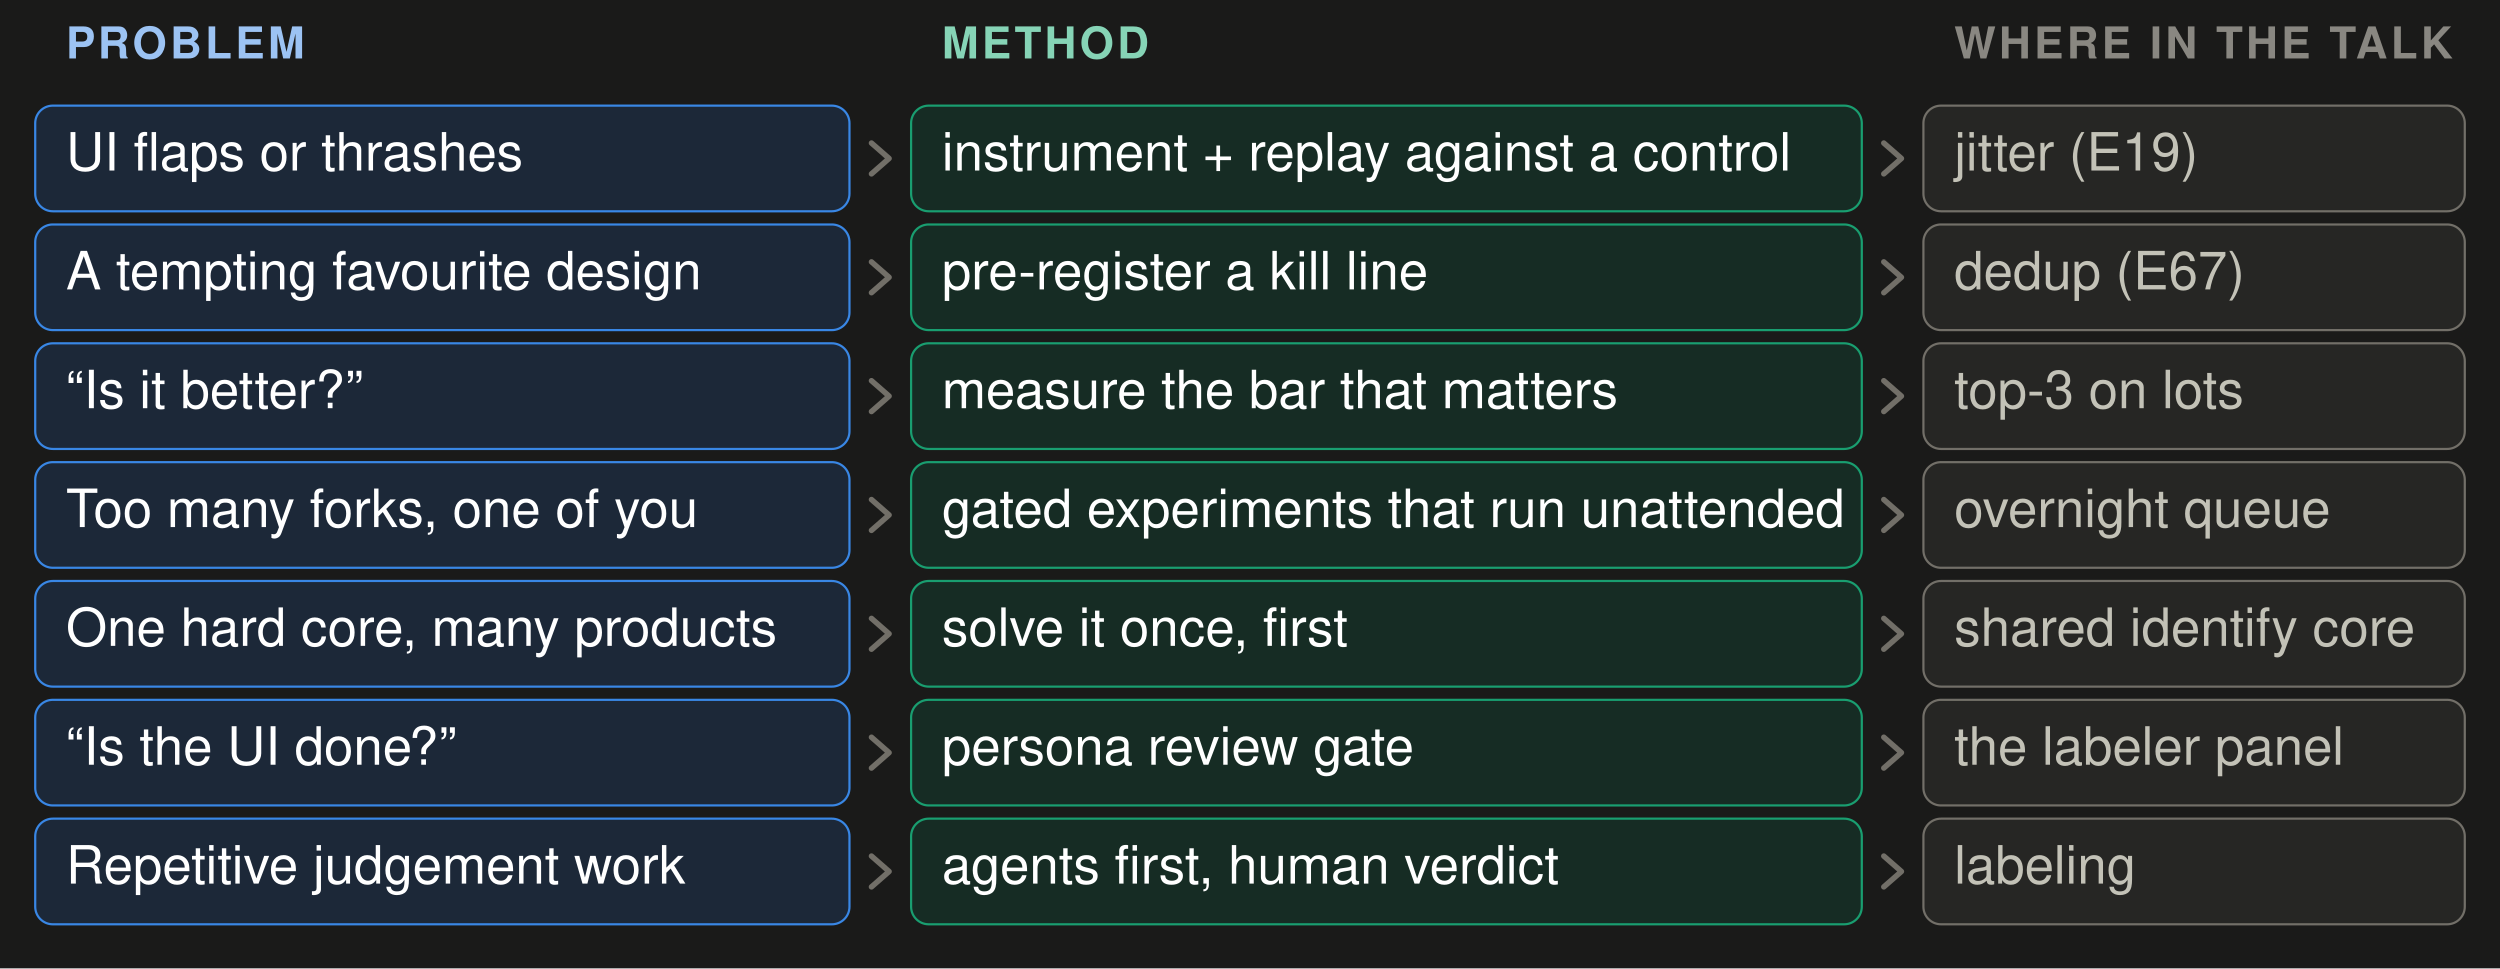
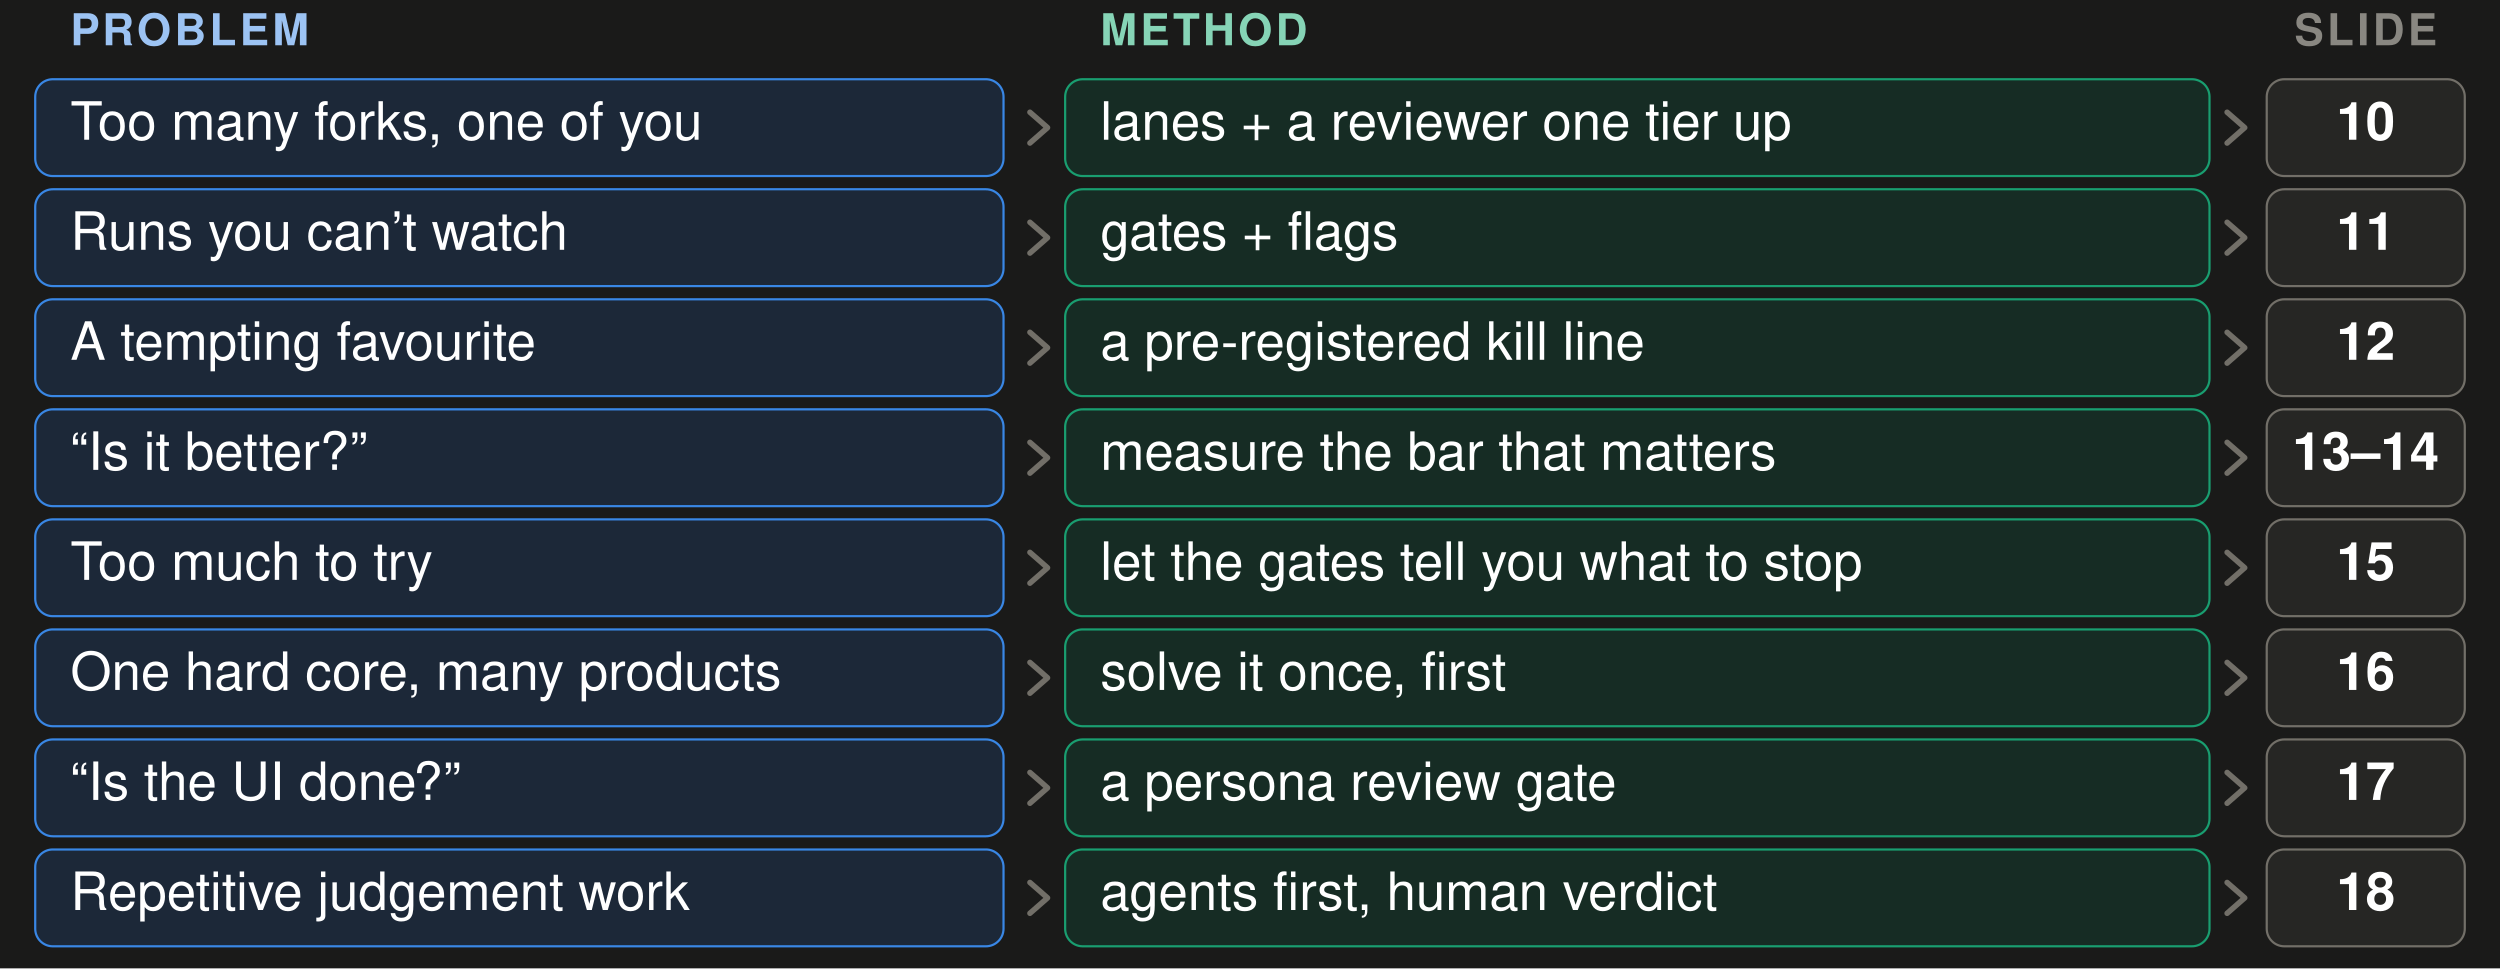
<svg xmlns="http://www.w3.org/2000/svg" viewBox="0 0 1136 440" width="1136" height="440" role="img" aria-labelledby="t d" style="font-family:system-ui, -apple-system, 'Segoe UI', Helvetica, Arial, sans-serif">
  <defs />
  <rect x="0" y="0" width="1136" height="440" data-fill-role="canvas" fill="#1a1a19" />
-   <g data-align-inventory="row:r0=3 row:r1=3 row:r2=3 row:r3=3 row:r4=3 row:r5=3 row:r6=3 col:c0=7 col:c1=7 col:c2=7">
-     <text x="30" y="22" font-size="20" font-weight="700" text-anchor="start" dominant-baseline="central" data-fill-role="edge-ink" fill="#9cc3f3" letter-spacing="1.5">PROBLEM</text>
-     <text x="428" y="22" font-size="20" font-weight="700" text-anchor="start" dominant-baseline="central" data-fill-role="compute-ink" fill="#86d4b6" letter-spacing="1.5">METHOD</text>
-     <text x="888" y="22" font-size="20" font-weight="700" text-anchor="start" dominant-baseline="central" data-fill-role="muted" fill="#898781" letter-spacing="1.5">WHERE IN THE TALK</text>
-     <rect x="16" y="48" width="370" height="48" rx="8" data-fill-role="edge-fill" fill="#1c2838" data-stroke-role="edge-line" stroke="#3987e5" stroke-width="1" data-align-row="r0" data-align-row-count="3" data-align-col="c0" data-align-col-count="7" />
-     <text x="30" y="72" font-size="24" text-anchor="start" dominant-baseline="central" data-fill-role="ink" fill="#ffffff">UI flaps or thrashes</text>
-     <path d="M396 65 L404 72 L396 79" fill="none" data-stroke-role="data-line" stroke="#726f68" stroke-width="2.5" stroke-linecap="round" stroke-linejoin="round" />
-     <rect x="414" y="48" width="432" height="48" rx="8" data-fill-role="compute-fill" fill="#162c24" data-stroke-role="compute-line" stroke="#199e70" stroke-width="1" data-align-row="r0" data-align-row-count="3" data-align-col="c1" data-align-col-count="7" />
-     <text x="428" y="72" font-size="24" text-anchor="start" dominant-baseline="central" data-fill-role="ink" fill="#ffffff">instrument + replay against a control</text>
-     <path d="M856 65 L864 72 L856 79" fill="none" data-stroke-role="data-line" stroke="#726f68" stroke-width="2.5" stroke-linecap="round" stroke-linejoin="round" />
-     <rect x="874" y="48" width="246" height="48" rx="8" data-fill-role="data-fill" fill="#262624" data-stroke-role="data-line" stroke="#726f68" stroke-width="1" data-align-row="r0" data-align-row-count="3" data-align-col="c2" data-align-col-count="7" />
-     <text x="888" y="72" font-size="24" text-anchor="start" dominant-baseline="central" data-fill-role="ink" fill="#c3c2b7">jitter (E19)</text>
-     <rect x="16" y="102" width="370" height="48" rx="8" data-fill-role="edge-fill" fill="#1c2838" data-stroke-role="edge-line" stroke="#3987e5" stroke-width="1" data-align-row="r1" data-align-row-count="3" data-align-col="c0" data-align-col-count="7" />
-     <text x="30" y="126" font-size="24" text-anchor="start" dominant-baseline="central" data-fill-role="ink" fill="#ffffff">A tempting favourite design</text>
-     <path d="M396 119 L404 126 L396 133" fill="none" data-stroke-role="data-line" stroke="#726f68" stroke-width="2.5" stroke-linecap="round" stroke-linejoin="round" />
-     <rect x="414" y="102" width="432" height="48" rx="8" data-fill-role="compute-fill" fill="#162c24" data-stroke-role="compute-line" stroke="#199e70" stroke-width="1" data-align-row="r1" data-align-row-count="3" data-align-col="c1" data-align-col-count="7" />
-     <text x="428" y="126" font-size="24" text-anchor="start" dominant-baseline="central" data-fill-role="ink" fill="#ffffff">pre-register a kill line</text>
-     <path d="M856 119 L864 126 L856 133" fill="none" data-stroke-role="data-line" stroke="#726f68" stroke-width="2.5" stroke-linecap="round" stroke-linejoin="round" />
-     <rect x="874" y="102" width="246" height="48" rx="8" data-fill-role="data-fill" fill="#262624" data-stroke-role="data-line" stroke="#726f68" stroke-width="1" data-align-row="r1" data-align-row-count="3" data-align-col="c2" data-align-col-count="7" />
-     <text x="888" y="126" font-size="24" text-anchor="start" dominant-baseline="central" data-fill-role="ink" fill="#c3c2b7">dedup (E67)</text>
-     <rect x="16" y="156" width="370" height="48" rx="8" data-fill-role="edge-fill" fill="#1c2838" data-stroke-role="edge-line" stroke="#3987e5" stroke-width="1" data-align-row="r2" data-align-row-count="3" data-align-col="c0" data-align-col-count="7" />
-     <text x="30" y="180" font-size="24" text-anchor="start" dominant-baseline="central" data-fill-role="ink" fill="#ffffff">“Is it better?”</text>
-     <path d="M396 173 L404 180 L396 187" fill="none" data-stroke-role="data-line" stroke="#726f68" stroke-width="2.5" stroke-linecap="round" stroke-linejoin="round" />
-     <rect x="414" y="156" width="432" height="48" rx="8" data-fill-role="compute-fill" fill="#162c24" data-stroke-role="compute-line" stroke="#199e70" stroke-width="1" data-align-row="r2" data-align-row-count="3" data-align-col="c1" data-align-col-count="7" />
-     <text x="428" y="180" font-size="24" text-anchor="start" dominant-baseline="central" data-fill-role="ink" fill="#ffffff">measure the bar that matters</text>
-     <path d="M856 173 L864 180 L856 187" fill="none" data-stroke-role="data-line" stroke="#726f68" stroke-width="2.5" stroke-linecap="round" stroke-linejoin="round" />
-     <rect x="874" y="156" width="246" height="48" rx="8" data-fill-role="data-fill" fill="#262624" data-stroke-role="data-line" stroke="#726f68" stroke-width="1" data-align-row="r2" data-align-row-count="3" data-align-col="c2" data-align-col-count="7" />
-     <text x="888" y="180" font-size="24" text-anchor="start" dominant-baseline="central" data-fill-role="ink" fill="#c3c2b7">top-3 on lots</text>
-     <rect x="16" y="210" width="370" height="48" rx="8" data-fill-role="edge-fill" fill="#1c2838" data-stroke-role="edge-line" stroke="#3987e5" stroke-width="1" data-align-row="r3" data-align-row-count="3" data-align-col="c0" data-align-col-count="7" />
-     <text x="30" y="234" font-size="24" text-anchor="start" dominant-baseline="central" data-fill-role="ink" fill="#ffffff">Too many forks, one of you</text>
-     <path d="M396 227 L404 234 L396 241" fill="none" data-stroke-role="data-line" stroke="#726f68" stroke-width="2.5" stroke-linecap="round" stroke-linejoin="round" />
-     <rect x="414" y="210" width="432" height="48" rx="8" data-fill-role="compute-fill" fill="#162c24" data-stroke-role="compute-line" stroke="#199e70" stroke-width="1" data-align-row="r3" data-align-row-count="3" data-align-col="c1" data-align-col-count="7" />
-     <text x="428" y="234" font-size="24" text-anchor="start" dominant-baseline="central" data-fill-role="ink" fill="#ffffff">gated experiments that run unattended</text>
-     <path d="M856 227 L864 234 L856 241" fill="none" data-stroke-role="data-line" stroke="#726f68" stroke-width="2.5" stroke-linecap="round" stroke-linejoin="round" />
-     <rect x="874" y="210" width="246" height="48" rx="8" data-fill-role="data-fill" fill="#262624" data-stroke-role="data-line" stroke="#726f68" stroke-width="1" data-align-row="r3" data-align-row-count="3" data-align-col="c2" data-align-col-count="7" />
-     <text x="888" y="234" font-size="24" text-anchor="start" dominant-baseline="central" data-fill-role="ink" fill="#c3c2b7">overnight queue</text>
-     <rect x="16" y="264" width="370" height="48" rx="8" data-fill-role="edge-fill" fill="#1c2838" data-stroke-role="edge-line" stroke="#3987e5" stroke-width="1" data-align-row="r4" data-align-row-count="3" data-align-col="c0" data-align-col-count="7" />
-     <text x="30" y="288" font-size="24" text-anchor="start" dominant-baseline="central" data-fill-role="ink" fill="#ffffff">One hard core, many products</text>
-     <path d="M396 281 L404 288 L396 295" fill="none" data-stroke-role="data-line" stroke="#726f68" stroke-width="2.5" stroke-linecap="round" stroke-linejoin="round" />
-     <rect x="414" y="264" width="432" height="48" rx="8" data-fill-role="compute-fill" fill="#162c24" data-stroke-role="compute-line" stroke="#199e70" stroke-width="1" data-align-row="r4" data-align-row-count="3" data-align-col="c1" data-align-col-count="7" />
-     <text x="428" y="288" font-size="24" text-anchor="start" dominant-baseline="central" data-fill-role="ink" fill="#ffffff">solve it once, first</text>
-     <path d="M856 281 L864 288 L856 295" fill="none" data-stroke-role="data-line" stroke="#726f68" stroke-width="2.5" stroke-linecap="round" stroke-linejoin="round" />
-     <rect x="874" y="264" width="246" height="48" rx="8" data-fill-role="data-fill" fill="#262624" data-stroke-role="data-line" stroke="#726f68" stroke-width="1" data-align-row="r4" data-align-row-count="3" data-align-col="c2" data-align-col-count="7" />
-     <text x="888" y="288" font-size="24" text-anchor="start" dominant-baseline="central" data-fill-role="ink" fill="#c3c2b7">shared identify core</text>
-     <rect x="16" y="318" width="370" height="48" rx="8" data-fill-role="edge-fill" fill="#1c2838" data-stroke-role="edge-line" stroke="#3987e5" stroke-width="1" data-align-row="r5" data-align-row-count="3" data-align-col="c0" data-align-col-count="7" />
-     <text x="30" y="342" font-size="24" text-anchor="start" dominant-baseline="central" data-fill-role="ink" fill="#ffffff">“Is the UI done?”</text>
-     <path d="M396 335 L404 342 L396 349" fill="none" data-stroke-role="data-line" stroke="#726f68" stroke-width="2.5" stroke-linecap="round" stroke-linejoin="round" />
-     <rect x="414" y="318" width="432" height="48" rx="8" data-fill-role="compute-fill" fill="#162c24" data-stroke-role="compute-line" stroke="#199e70" stroke-width="1" data-align-row="r5" data-align-row-count="3" data-align-col="c1" data-align-col-count="7" />
-     <text x="428" y="342" font-size="24" text-anchor="start" dominant-baseline="central" data-fill-role="ink" fill="#ffffff">persona review gate</text>
-     <path d="M856 335 L864 342 L856 349" fill="none" data-stroke-role="data-line" stroke="#726f68" stroke-width="2.5" stroke-linecap="round" stroke-linejoin="round" />
-     <rect x="874" y="318" width="246" height="48" rx="8" data-fill-role="data-fill" fill="#262624" data-stroke-role="data-line" stroke="#726f68" stroke-width="1" data-align-row="r5" data-align-row-count="3" data-align-col="c2" data-align-col-count="7" />
-     <text x="888" y="342" font-size="24" text-anchor="start" dominant-baseline="central" data-fill-role="ink" fill="#c3c2b7">the labeler panel</text>
-     <rect x="16" y="372" width="370" height="48" rx="8" data-fill-role="edge-fill" fill="#1c2838" data-stroke-role="edge-line" stroke="#3987e5" stroke-width="1" data-align-row="r6" data-align-row-count="3" data-align-col="c0" data-align-col-count="7" />
-     <text x="30" y="396" font-size="24" text-anchor="start" dominant-baseline="central" data-fill-role="ink" fill="#ffffff">Repetitive judgement work</text>
-     <path d="M396 389 L404 396 L396 403" fill="none" data-stroke-role="data-line" stroke="#726f68" stroke-width="2.5" stroke-linecap="round" stroke-linejoin="round" />
-     <rect x="414" y="372" width="432" height="48" rx="8" data-fill-role="compute-fill" fill="#162c24" data-stroke-role="compute-line" stroke="#199e70" stroke-width="1" data-align-row="r6" data-align-row-count="3" data-align-col="c1" data-align-col-count="7" />
-     <text x="428" y="396" font-size="24" text-anchor="start" dominant-baseline="central" data-fill-role="ink" fill="#ffffff">agents first, human verdict</text>
-     <path d="M856 389 L864 396 L856 403" fill="none" data-stroke-role="data-line" stroke="#726f68" stroke-width="2.5" stroke-linecap="round" stroke-linejoin="round" />
-     <rect x="874" y="372" width="246" height="48" rx="8" data-fill-role="data-fill" fill="#262624" data-stroke-role="data-line" stroke="#726f68" stroke-width="1" data-align-row="r6" data-align-row-count="3" data-align-col="c2" data-align-col-count="7" />
-     <text x="888" y="396" font-size="24" text-anchor="start" dominant-baseline="central" data-fill-role="ink" fill="#c3c2b7">labeling</text>
-   </g>
+   <text x="32" y="16" font-size="20" font-weight="700" letter-spacing="1.5" text-anchor="start" dominant-baseline="central" data-fill-role="edge-ink" fill="#9cc3f3">PROBLEM</text>
+   <text x="500" y="16" font-size="20" font-weight="700" letter-spacing="1.5" text-anchor="start" dominant-baseline="central" data-fill-role="compute-ink" fill="#86d4b6">METHOD</text>
+   <text x="1075" y="16" font-size="20" font-weight="700" letter-spacing="1.5" text-anchor="middle" dominant-baseline="central" data-fill-role="muted" fill="#898781">SLIDE</text>
+   <rect x="16" y="36" width="440" height="44" rx="8" data-fill-role="edge-fill" fill="#1c2838" data-stroke-role="edge-line" stroke="#3987e5" stroke-width="1" />
+   <text x="32" y="58" font-size="24" text-anchor="start" dominant-baseline="central" data-fill-role="ink" fill="#ffffff">Too many forks, one of you</text>
+   <path d="M468 51 L476 58 L468 65" fill="none" data-stroke-role="data-line" stroke="#726f68" stroke-width="2.5" stroke-linecap="round" stroke-linejoin="round" />
+   <rect x="484" y="36" width="520" height="44" rx="8" data-fill-role="compute-fill" fill="#162c24" data-stroke-role="compute-line" stroke="#199e70" stroke-width="1" />
+   <text x="500" y="58" font-size="24" text-anchor="start" dominant-baseline="central" data-fill-role="ink" fill="#ffffff">lanes + a reviewer one tier up</text>
+   <path d="M1012 51 L1020 58 L1012 65" fill="none" data-stroke-role="data-line" stroke="#726f68" stroke-width="2.5" stroke-linecap="round" stroke-linejoin="round" />
+   <rect x="1030" y="36" width="90" height="44" rx="8" data-fill-role="data-fill" fill="#262624" data-stroke-role="data-line" stroke="#726f68" stroke-width="1" />
+   <text x="1075" y="58" font-size="24" font-weight="700" text-anchor="middle" dominant-baseline="central" data-fill-role="ink" fill="#ffffff">10</text>
+   <rect x="16" y="86" width="440" height="44" rx="8" data-fill-role="edge-fill" fill="#1c2838" data-stroke-role="edge-line" stroke="#3987e5" stroke-width="1" />
+   <text x="32" y="108" font-size="24" text-anchor="start" dominant-baseline="central" data-fill-role="ink" fill="#ffffff">Runs you can’t watch</text>
+   <path d="M468 101 L476 108 L468 115" fill="none" data-stroke-role="data-line" stroke="#726f68" stroke-width="2.5" stroke-linecap="round" stroke-linejoin="round" />
+   <rect x="484" y="86" width="520" height="44" rx="8" data-fill-role="compute-fill" fill="#162c24" data-stroke-role="compute-line" stroke="#199e70" stroke-width="1" />
+   <text x="500" y="108" font-size="24" text-anchor="start" dominant-baseline="central" data-fill-role="ink" fill="#ffffff">gates + flags</text>
+   <path d="M1012 101 L1020 108 L1012 115" fill="none" data-stroke-role="data-line" stroke="#726f68" stroke-width="2.5" stroke-linecap="round" stroke-linejoin="round" />
+   <rect x="1030" y="86" width="90" height="44" rx="8" data-fill-role="data-fill" fill="#262624" data-stroke-role="data-line" stroke="#726f68" stroke-width="1" />
+   <text x="1075" y="108" font-size="24" font-weight="700" text-anchor="middle" dominant-baseline="central" data-fill-role="ink" fill="#ffffff">11</text>
+   <rect x="16" y="136" width="440" height="44" rx="8" data-fill-role="edge-fill" fill="#1c2838" data-stroke-role="edge-line" stroke="#3987e5" stroke-width="1" />
+   <text x="32" y="158" font-size="24" text-anchor="start" dominant-baseline="central" data-fill-role="ink" fill="#ffffff">A tempting favourite</text>
+   <path d="M468 151 L476 158 L468 165" fill="none" data-stroke-role="data-line" stroke="#726f68" stroke-width="2.5" stroke-linecap="round" stroke-linejoin="round" />
+   <rect x="484" y="136" width="520" height="44" rx="8" data-fill-role="compute-fill" fill="#162c24" data-stroke-role="compute-line" stroke="#199e70" stroke-width="1" />
+   <text x="500" y="158" font-size="24" text-anchor="start" dominant-baseline="central" data-fill-role="ink" fill="#ffffff">a pre-registered kill line</text>
+   <path d="M1012 151 L1020 158 L1012 165" fill="none" data-stroke-role="data-line" stroke="#726f68" stroke-width="2.5" stroke-linecap="round" stroke-linejoin="round" />
+   <rect x="1030" y="136" width="90" height="44" rx="8" data-fill-role="data-fill" fill="#262624" data-stroke-role="data-line" stroke="#726f68" stroke-width="1" />
+   <text x="1075" y="158" font-size="24" font-weight="700" text-anchor="middle" dominant-baseline="central" data-fill-role="ink" fill="#ffffff">12</text>
+   <rect x="16" y="186" width="440" height="44" rx="8" data-fill-role="edge-fill" fill="#1c2838" data-stroke-role="edge-line" stroke="#3987e5" stroke-width="1" />
+   <text x="32" y="208" font-size="24" text-anchor="start" dominant-baseline="central" data-fill-role="ink" fill="#ffffff">“Is it better?”</text>
+   <path d="M468 201 L476 208 L468 215" fill="none" data-stroke-role="data-line" stroke="#726f68" stroke-width="2.5" stroke-linecap="round" stroke-linejoin="round" />
+   <rect x="484" y="186" width="520" height="44" rx="8" data-fill-role="compute-fill" fill="#162c24" data-stroke-role="compute-line" stroke="#199e70" stroke-width="1" />
+   <text x="500" y="208" font-size="24" text-anchor="start" dominant-baseline="central" data-fill-role="ink" fill="#ffffff">measure the bar that matters</text>
+   <path d="M1012 201 L1020 208 L1012 215" fill="none" data-stroke-role="data-line" stroke="#726f68" stroke-width="2.5" stroke-linecap="round" stroke-linejoin="round" />
+   <rect x="1030" y="186" width="90" height="44" rx="8" data-fill-role="data-fill" fill="#262624" data-stroke-role="data-line" stroke="#726f68" stroke-width="1" />
+   <text x="1075" y="208" font-size="24" font-weight="700" text-anchor="middle" dominant-baseline="central" data-fill-role="ink" fill="#ffffff">13–14</text>
+   <rect x="16" y="236" width="440" height="44" rx="8" data-fill-role="edge-fill" fill="#1c2838" data-stroke-role="edge-line" stroke="#3987e5" stroke-width="1" />
+   <text x="32" y="258" font-size="24" text-anchor="start" dominant-baseline="central" data-fill-role="ink" fill="#ffffff">Too much to try</text>
+   <path d="M468 251 L476 258 L468 265" fill="none" data-stroke-role="data-line" stroke="#726f68" stroke-width="2.5" stroke-linecap="round" stroke-linejoin="round" />
+   <rect x="484" y="236" width="520" height="44" rx="8" data-fill-role="compute-fill" fill="#162c24" data-stroke-role="compute-line" stroke="#199e70" stroke-width="1" />
+   <text x="500" y="258" font-size="24" text-anchor="start" dominant-baseline="central" data-fill-role="ink" fill="#ffffff">let the gates tell you what to stop</text>
+   <path d="M1012 251 L1020 258 L1012 265" fill="none" data-stroke-role="data-line" stroke="#726f68" stroke-width="2.5" stroke-linecap="round" stroke-linejoin="round" />
+   <rect x="1030" y="236" width="90" height="44" rx="8" data-fill-role="data-fill" fill="#262624" data-stroke-role="data-line" stroke="#726f68" stroke-width="1" />
+   <text x="1075" y="258" font-size="24" font-weight="700" text-anchor="middle" dominant-baseline="central" data-fill-role="ink" fill="#ffffff">15</text>
+   <rect x="16" y="286" width="440" height="44" rx="8" data-fill-role="edge-fill" fill="#1c2838" data-stroke-role="edge-line" stroke="#3987e5" stroke-width="1" />
+   <text x="32" y="308" font-size="24" text-anchor="start" dominant-baseline="central" data-fill-role="ink" fill="#ffffff">One hard core, many products</text>
+   <path d="M468 301 L476 308 L468 315" fill="none" data-stroke-role="data-line" stroke="#726f68" stroke-width="2.5" stroke-linecap="round" stroke-linejoin="round" />
+   <rect x="484" y="286" width="520" height="44" rx="8" data-fill-role="compute-fill" fill="#162c24" data-stroke-role="compute-line" stroke="#199e70" stroke-width="1" />
+   <text x="500" y="308" font-size="24" text-anchor="start" dominant-baseline="central" data-fill-role="ink" fill="#ffffff">solve it once, first</text>
+   <path d="M1012 301 L1020 308 L1012 315" fill="none" data-stroke-role="data-line" stroke="#726f68" stroke-width="2.5" stroke-linecap="round" stroke-linejoin="round" />
+   <rect x="1030" y="286" width="90" height="44" rx="8" data-fill-role="data-fill" fill="#262624" data-stroke-role="data-line" stroke="#726f68" stroke-width="1" />
+   <text x="1075" y="308" font-size="24" font-weight="700" text-anchor="middle" dominant-baseline="central" data-fill-role="ink" fill="#ffffff">16</text>
+   <rect x="16" y="336" width="440" height="44" rx="8" data-fill-role="edge-fill" fill="#1c2838" data-stroke-role="edge-line" stroke="#3987e5" stroke-width="1" />
+   <text x="32" y="358" font-size="24" text-anchor="start" dominant-baseline="central" data-fill-role="ink" fill="#ffffff">“Is the UI done?”</text>
+   <path d="M468 351 L476 358 L468 365" fill="none" data-stroke-role="data-line" stroke="#726f68" stroke-width="2.5" stroke-linecap="round" stroke-linejoin="round" />
+   <rect x="484" y="336" width="520" height="44" rx="8" data-fill-role="compute-fill" fill="#162c24" data-stroke-role="compute-line" stroke="#199e70" stroke-width="1" />
+   <text x="500" y="358" font-size="24" text-anchor="start" dominant-baseline="central" data-fill-role="ink" fill="#ffffff">a persona review gate</text>
+   <path d="M1012 351 L1020 358 L1012 365" fill="none" data-stroke-role="data-line" stroke="#726f68" stroke-width="2.5" stroke-linecap="round" stroke-linejoin="round" />
+   <rect x="1030" y="336" width="90" height="44" rx="8" data-fill-role="data-fill" fill="#262624" data-stroke-role="data-line" stroke="#726f68" stroke-width="1" />
+   <text x="1075" y="358" font-size="24" font-weight="700" text-anchor="middle" dominant-baseline="central" data-fill-role="ink" fill="#ffffff">17</text>
+   <rect x="16" y="386" width="440" height="44" rx="8" data-fill-role="edge-fill" fill="#1c2838" data-stroke-role="edge-line" stroke="#3987e5" stroke-width="1" />
+   <text x="32" y="408" font-size="24" text-anchor="start" dominant-baseline="central" data-fill-role="ink" fill="#ffffff">Repetitive judgement work</text>
+   <path d="M468 401 L476 408 L468 415" fill="none" data-stroke-role="data-line" stroke="#726f68" stroke-width="2.5" stroke-linecap="round" stroke-linejoin="round" />
+   <rect x="484" y="386" width="520" height="44" rx="8" data-fill-role="compute-fill" fill="#162c24" data-stroke-role="compute-line" stroke="#199e70" stroke-width="1" />
+   <text x="500" y="408" font-size="24" text-anchor="start" dominant-baseline="central" data-fill-role="ink" fill="#ffffff">agents first, human verdict</text>
+   <path d="M1012 401 L1020 408 L1012 415" fill="none" data-stroke-role="data-line" stroke="#726f68" stroke-width="2.5" stroke-linecap="round" stroke-linejoin="round" />
+   <rect x="1030" y="386" width="90" height="44" rx="8" data-fill-role="data-fill" fill="#262624" data-stroke-role="data-line" stroke="#726f68" stroke-width="1" />
+   <text x="1075" y="408" font-size="24" font-weight="700" text-anchor="middle" dominant-baseline="central" data-fill-role="ink" fill="#ffffff">18</text>
</svg>
